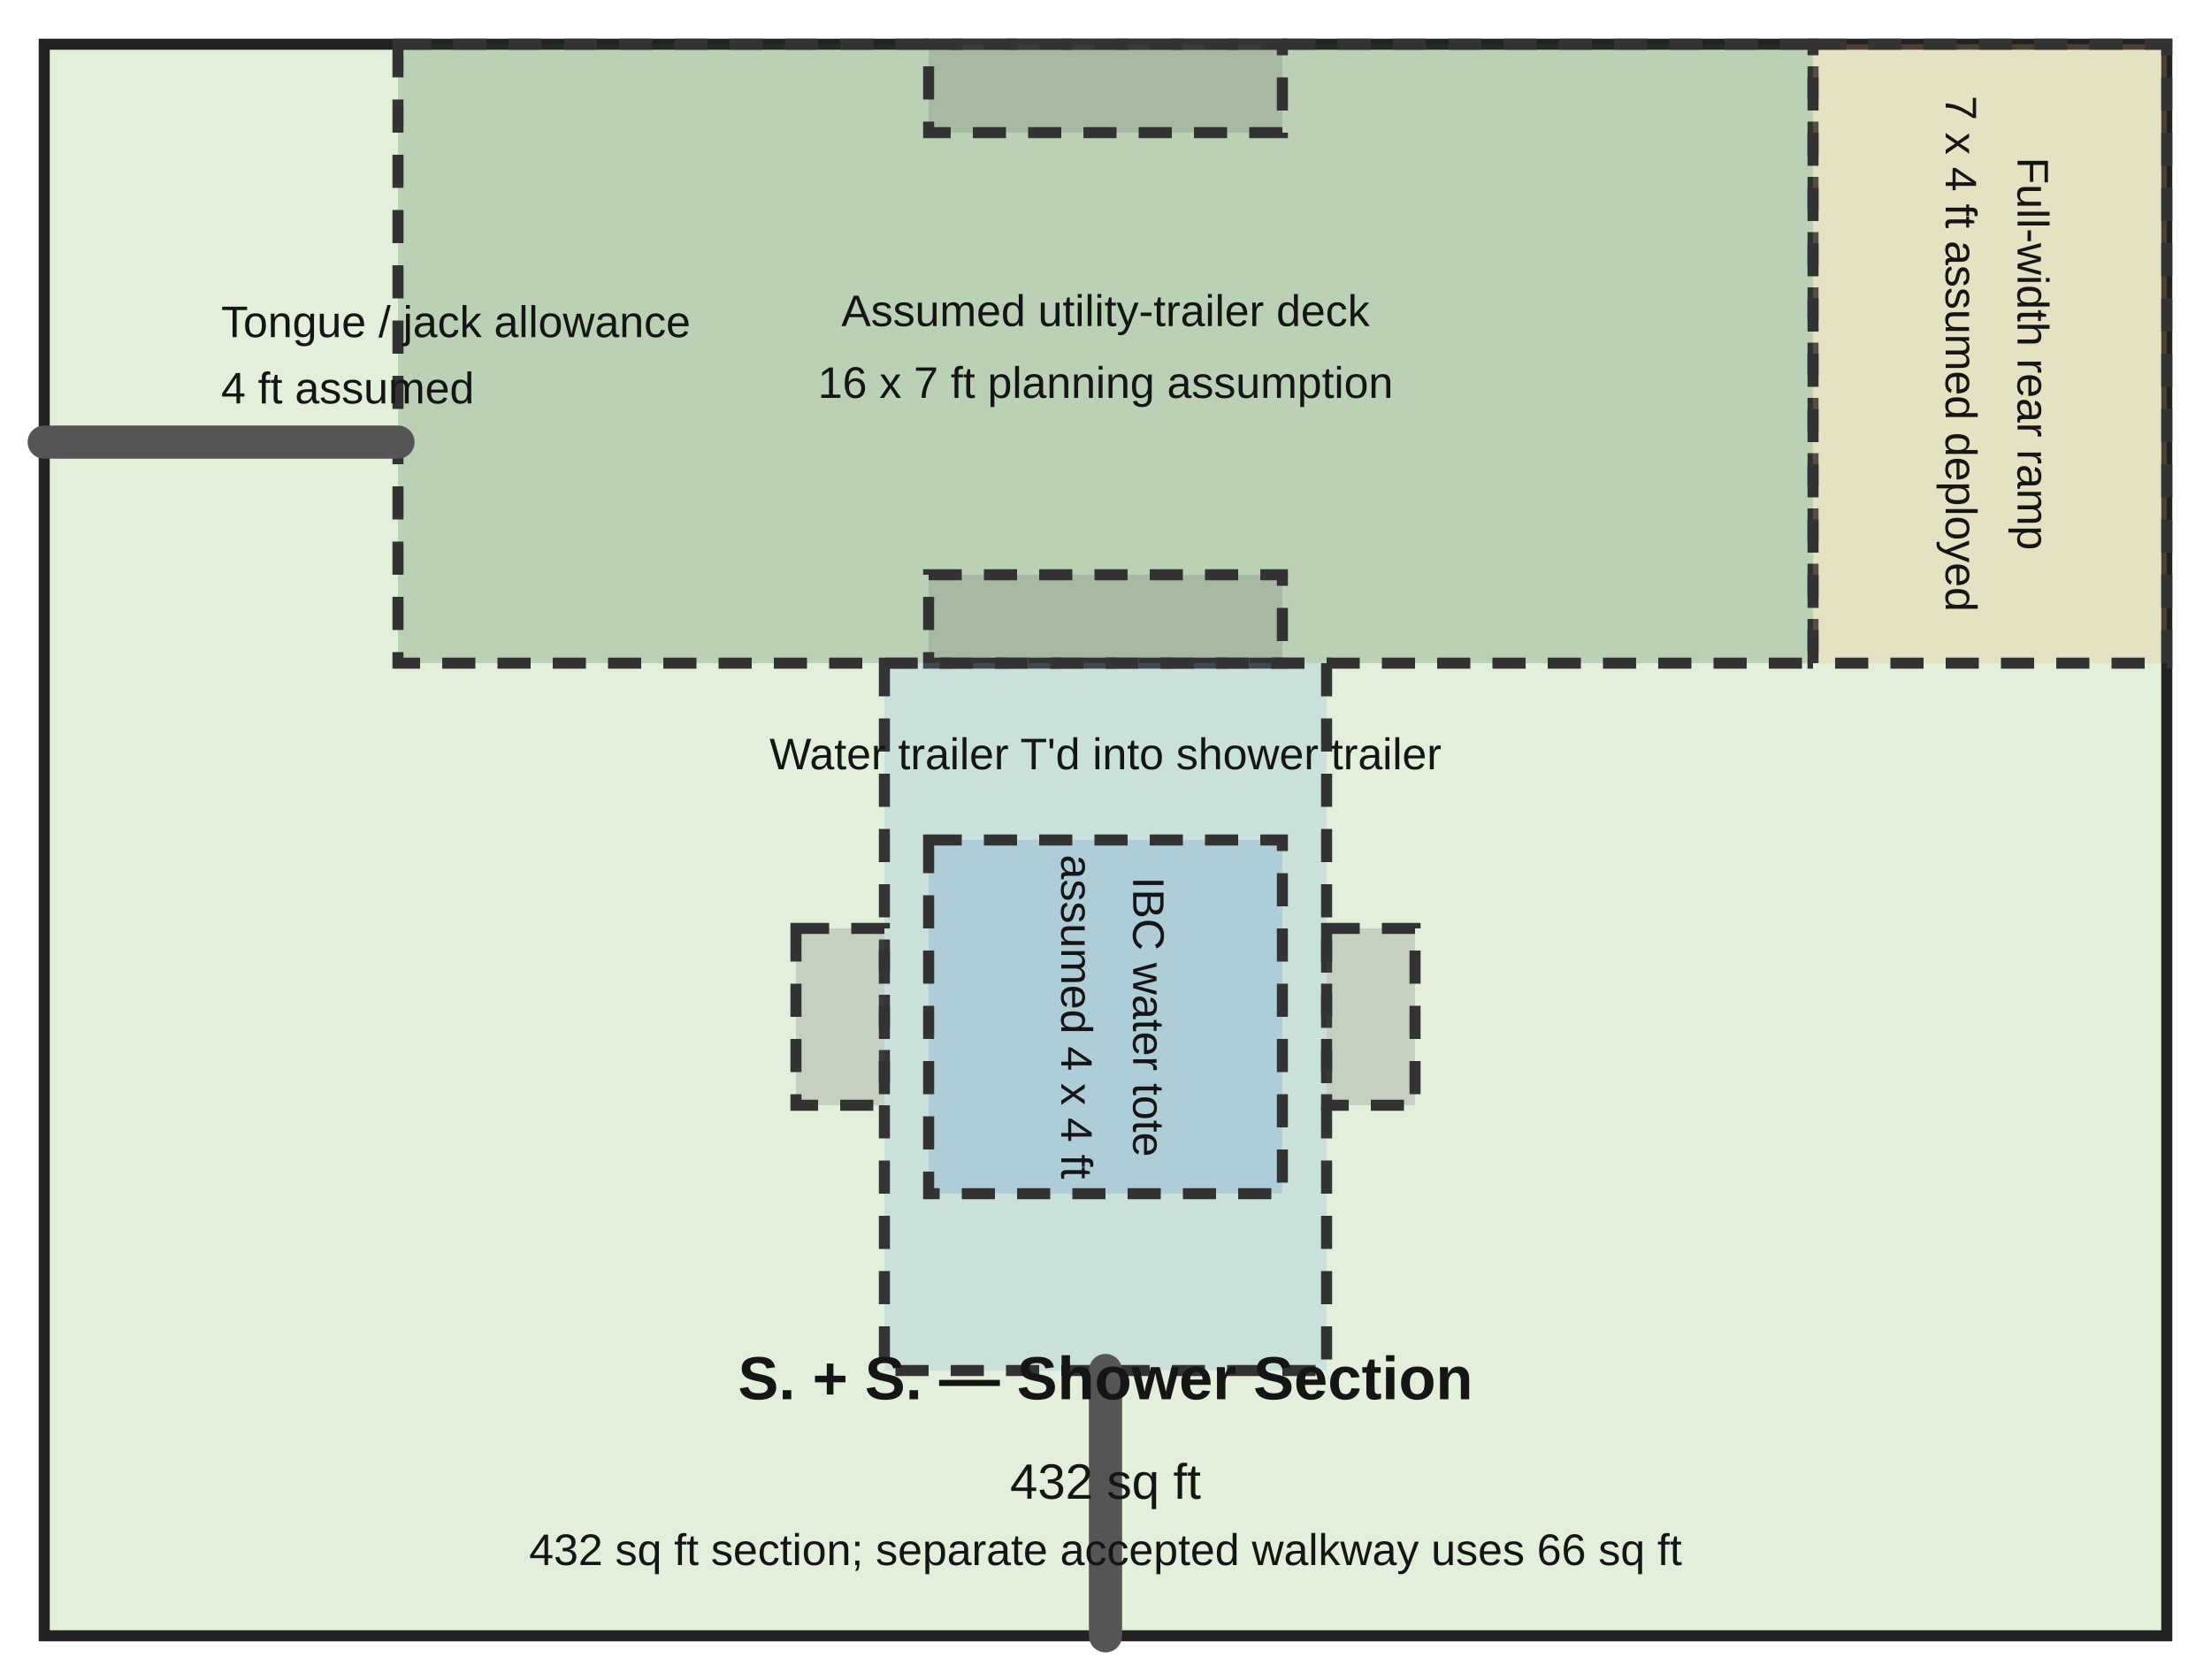
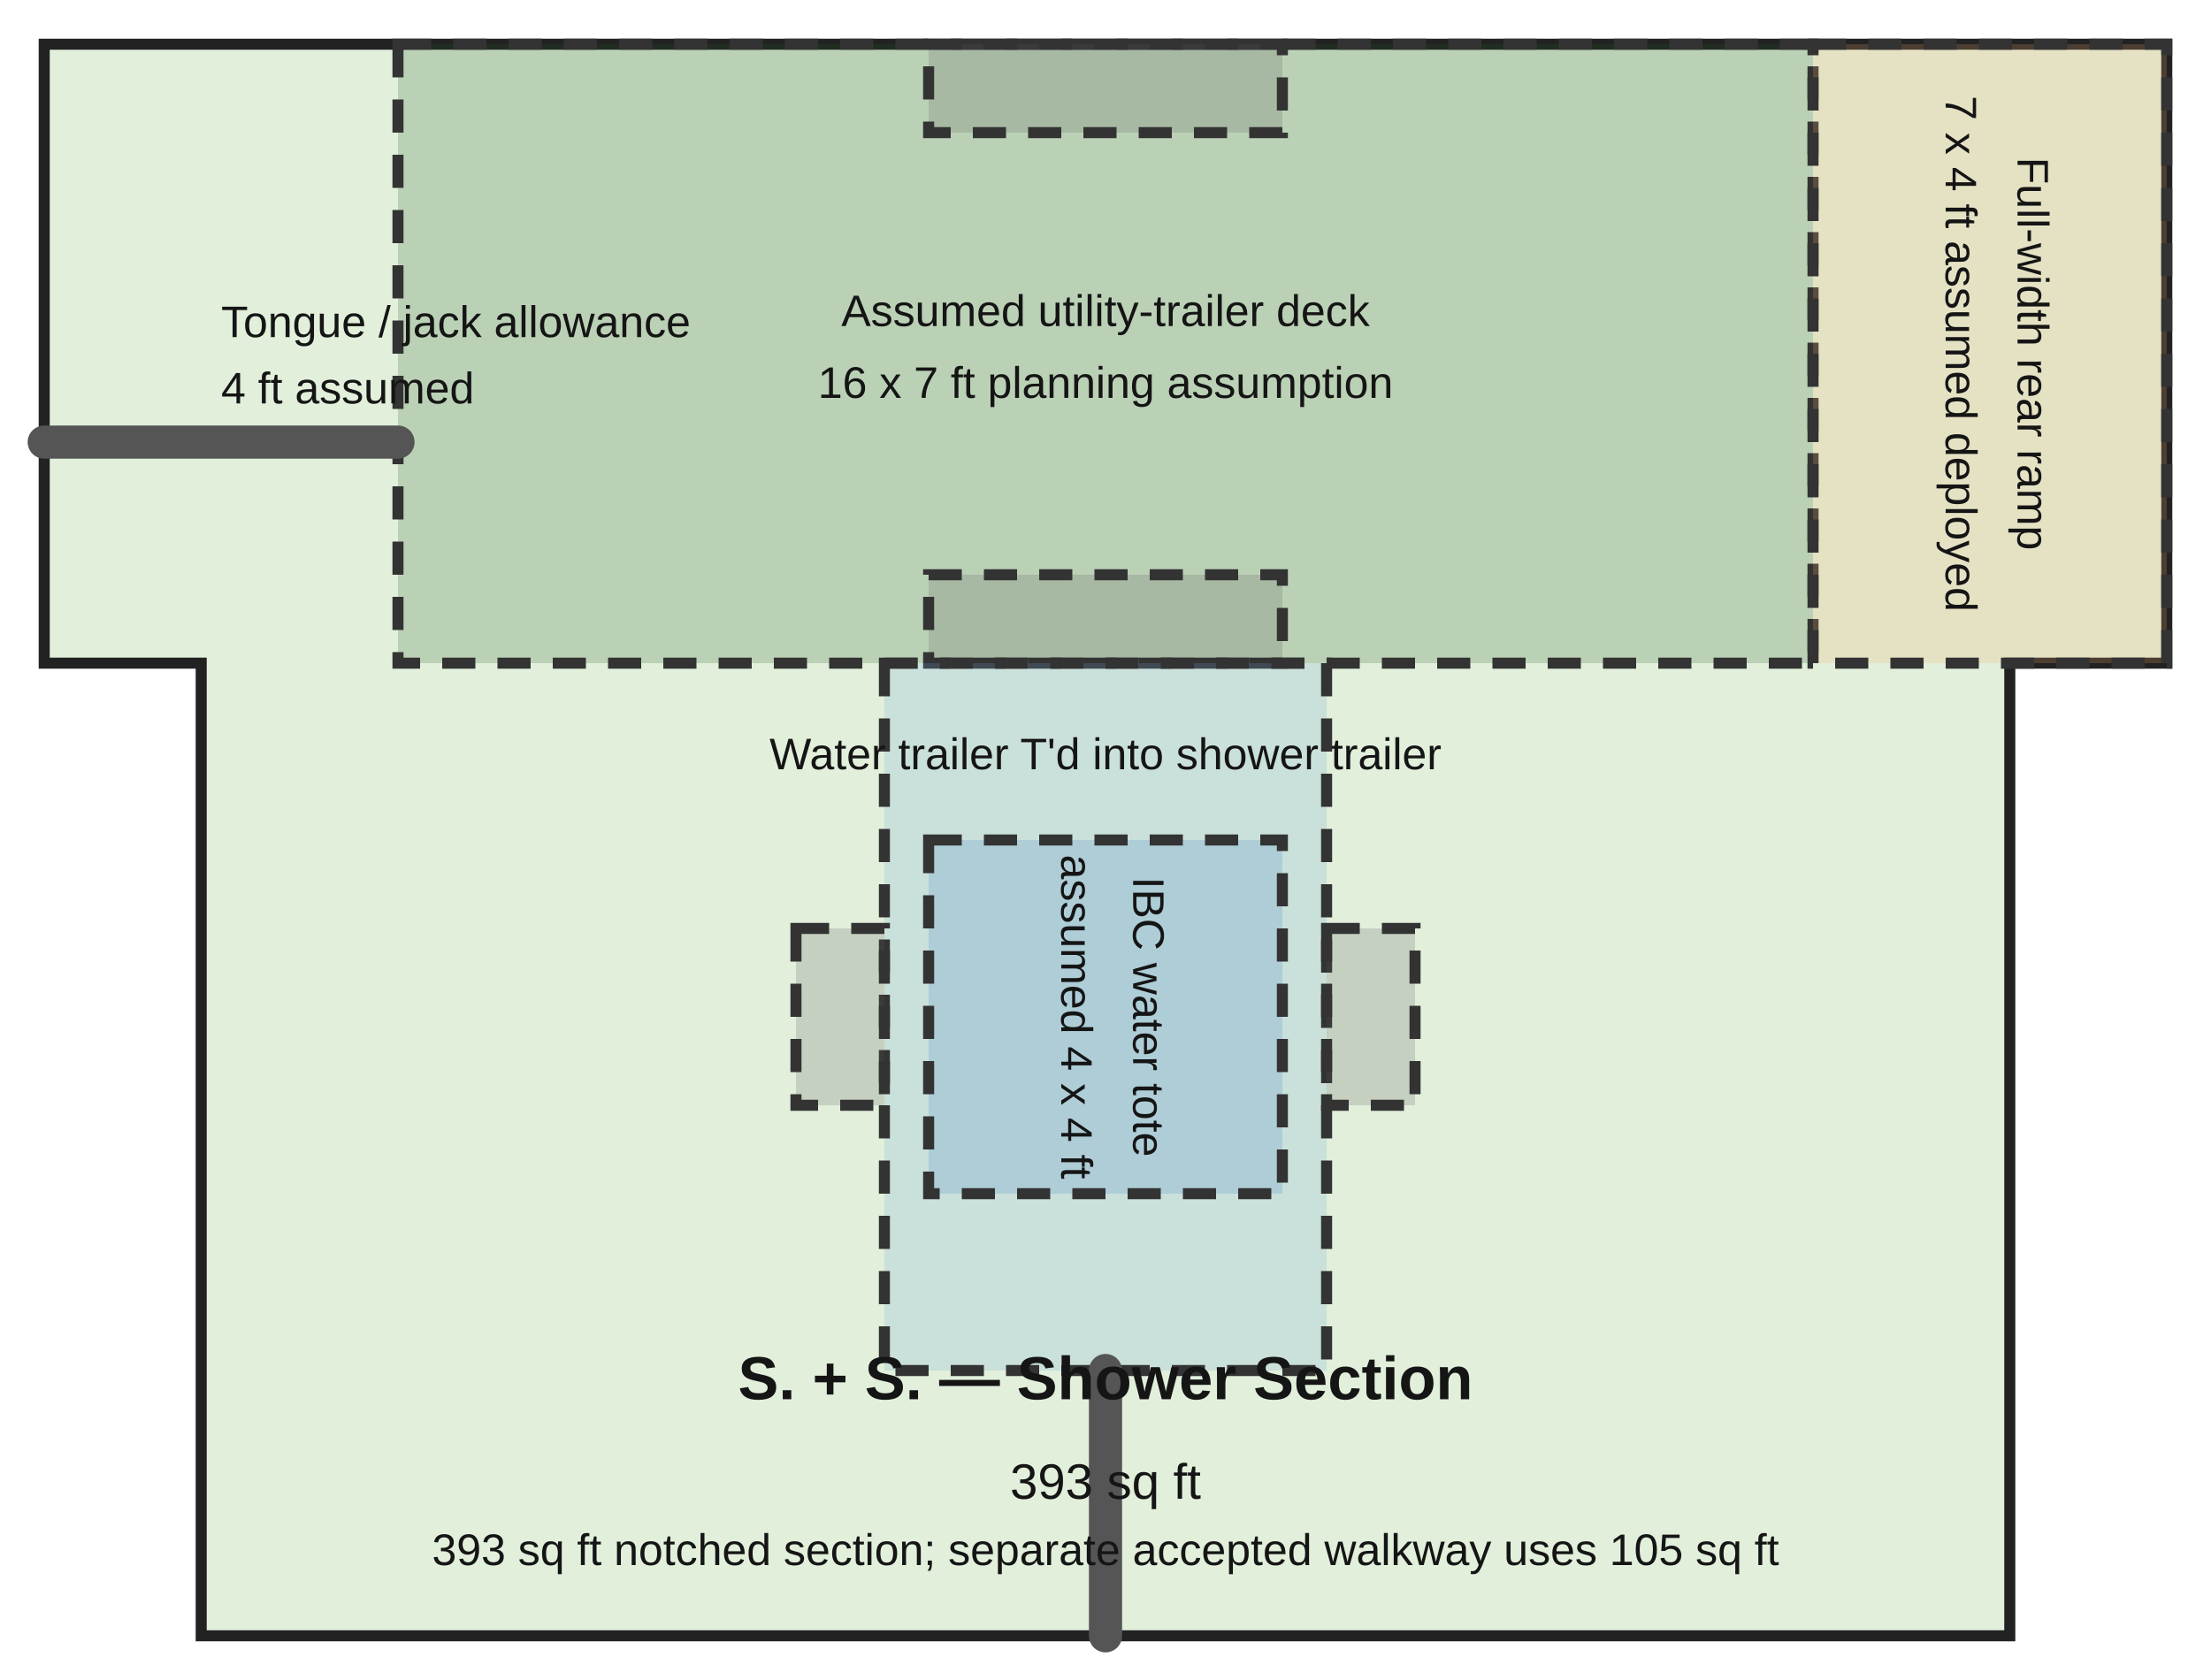
<svg xmlns="http://www.w3.org/2000/svg" width="400" height="304" viewBox="0 0 400 304" role="img" aria-labelledby="title desc">
  <defs>
    <style>
text{font-family:Arial,Helvetica,sans-serif;fill:#151515}
.title{font-size:15px;font-weight:700}.sub{font-size:9px}
.label{font-size:11px;font-weight:700}.small{font-size:9px}.tiny{font-size:8px}
.pass{stroke:#222;stroke-width:2;fill-opacity:.28}
.eq{stroke-width:2;fill-opacity:.5;stroke:#333}
.placeholder{stroke-width:2;stroke-dasharray:6 4;fill-opacity:.2;stroke:#333}
.clearance{fill:none;stroke:#555;stroke-width:2;stroke-dasharray:5 4}
</style>
  </defs>
-   <polygon points="8.0,8.0 392.0,8.0 392.0,296.0 8.0,296.0" class="pass" fill="#93c47d" />
+   <polygon points="8.0,8.0 392.0,8.0 392.0,120.0 363.6,120.0 363.6,296.0 36.4,296.0 36.4,120.0 8.0,120.0" class="pass" fill="#93c47d" />
  <polygon points="72.0,8.0 328.0,8.0 328.0,120.0 72.0,120.0" class="placeholder" fill="#245b24" />
  <text x="200.0" y="59.0" text-anchor="middle" class="tiny">Assumed utility-trailer deck</text>
  <text x="200.0" y="72.0" text-anchor="middle" class="tiny">16 x 7 ft planning assumption</text>
  <polygon points="328.0,8.0 392.0,8.0 392.0,120.0 328.0,120.0" class="placeholder" fill="#f6b26b" />
  <text x="360.0" y="59.0" text-anchor="middle" class="tiny" transform="rotate(90 360.0 64.0)">Full-width rear ramp</text>
  <text x="360.0" y="72.0" text-anchor="middle" class="tiny" transform="rotate(90 360.0 64.0)">7 x 4 ft assumed deployed</text>
  <line x1="8.0" y1="80.0" x2="72.0" y2="80.0" stroke="#555555" stroke-width="6" stroke-linecap="round" />
  <text x="40.0" y="61.0" class="tiny">Tongue / jack allowance</text>
  <text x="40.0" y="73.0" class="tiny">4 ft assumed</text>
  <polygon points="168.0,8.0 232.0,8.0 232.0,24.0 168.0,24.0" class="placeholder" fill="#555555" />
  <polygon points="168.0,104.0 232.0,104.0 232.0,120.0 168.0,120.0" class="placeholder" fill="#555555" />
  <polygon points="160.0,120.0 240.0,120.0 240.0,248.0 160.0,248.0" class="placeholder" fill="#6fa8dc" />
  <polygon points="168.0,152.0 232.0,152.0 232.0,216.0 168.0,216.0" class="placeholder" fill="#3d85c6" />
  <text x="200.0" y="179.0" text-anchor="middle" class="tiny" transform="rotate(90 200.0 184.0)">IBC water tote</text>
  <text x="200.0" y="192.0" text-anchor="middle" class="tiny" transform="rotate(90 200.0 184.0)">assumed 4 x 4 ft</text>
  <line x1="200.0" y1="248.0" x2="200.0" y2="296.0" stroke="#555555" stroke-width="6" stroke-linecap="round" />
  <polygon points="144.0,168.0 160.0,168.0 160.0,200.0 144.0,200.0" class="placeholder" fill="#555555" />
  <polygon points="240.0,168.0 256.0,168.0 256.0,200.0 240.0,200.0" class="placeholder" fill="#555555" />
  <text x="200.0" y="139.2" text-anchor="middle" class="tiny">Water trailer T'd into shower trailer</text>
  <text x="200.0" y="253.2" text-anchor="middle" class="label">S. + S. — Shower Section</text>
-   <text x="200.0" y="271.2" text-anchor="middle" class="small">432 sq ft</text>
-   <text x="200.0" y="283.2" text-anchor="middle" class="tiny">432 sq ft section; separate accepted walkway uses 66 sq ft</text>
+   <text x="200.0" y="271.2" text-anchor="middle" class="small">393 sq ft</text>
+   <text x="200.0" y="283.2" text-anchor="middle" class="tiny">393 sq ft notched section; separate accepted walkway uses 105 sq ft</text>
</svg>
